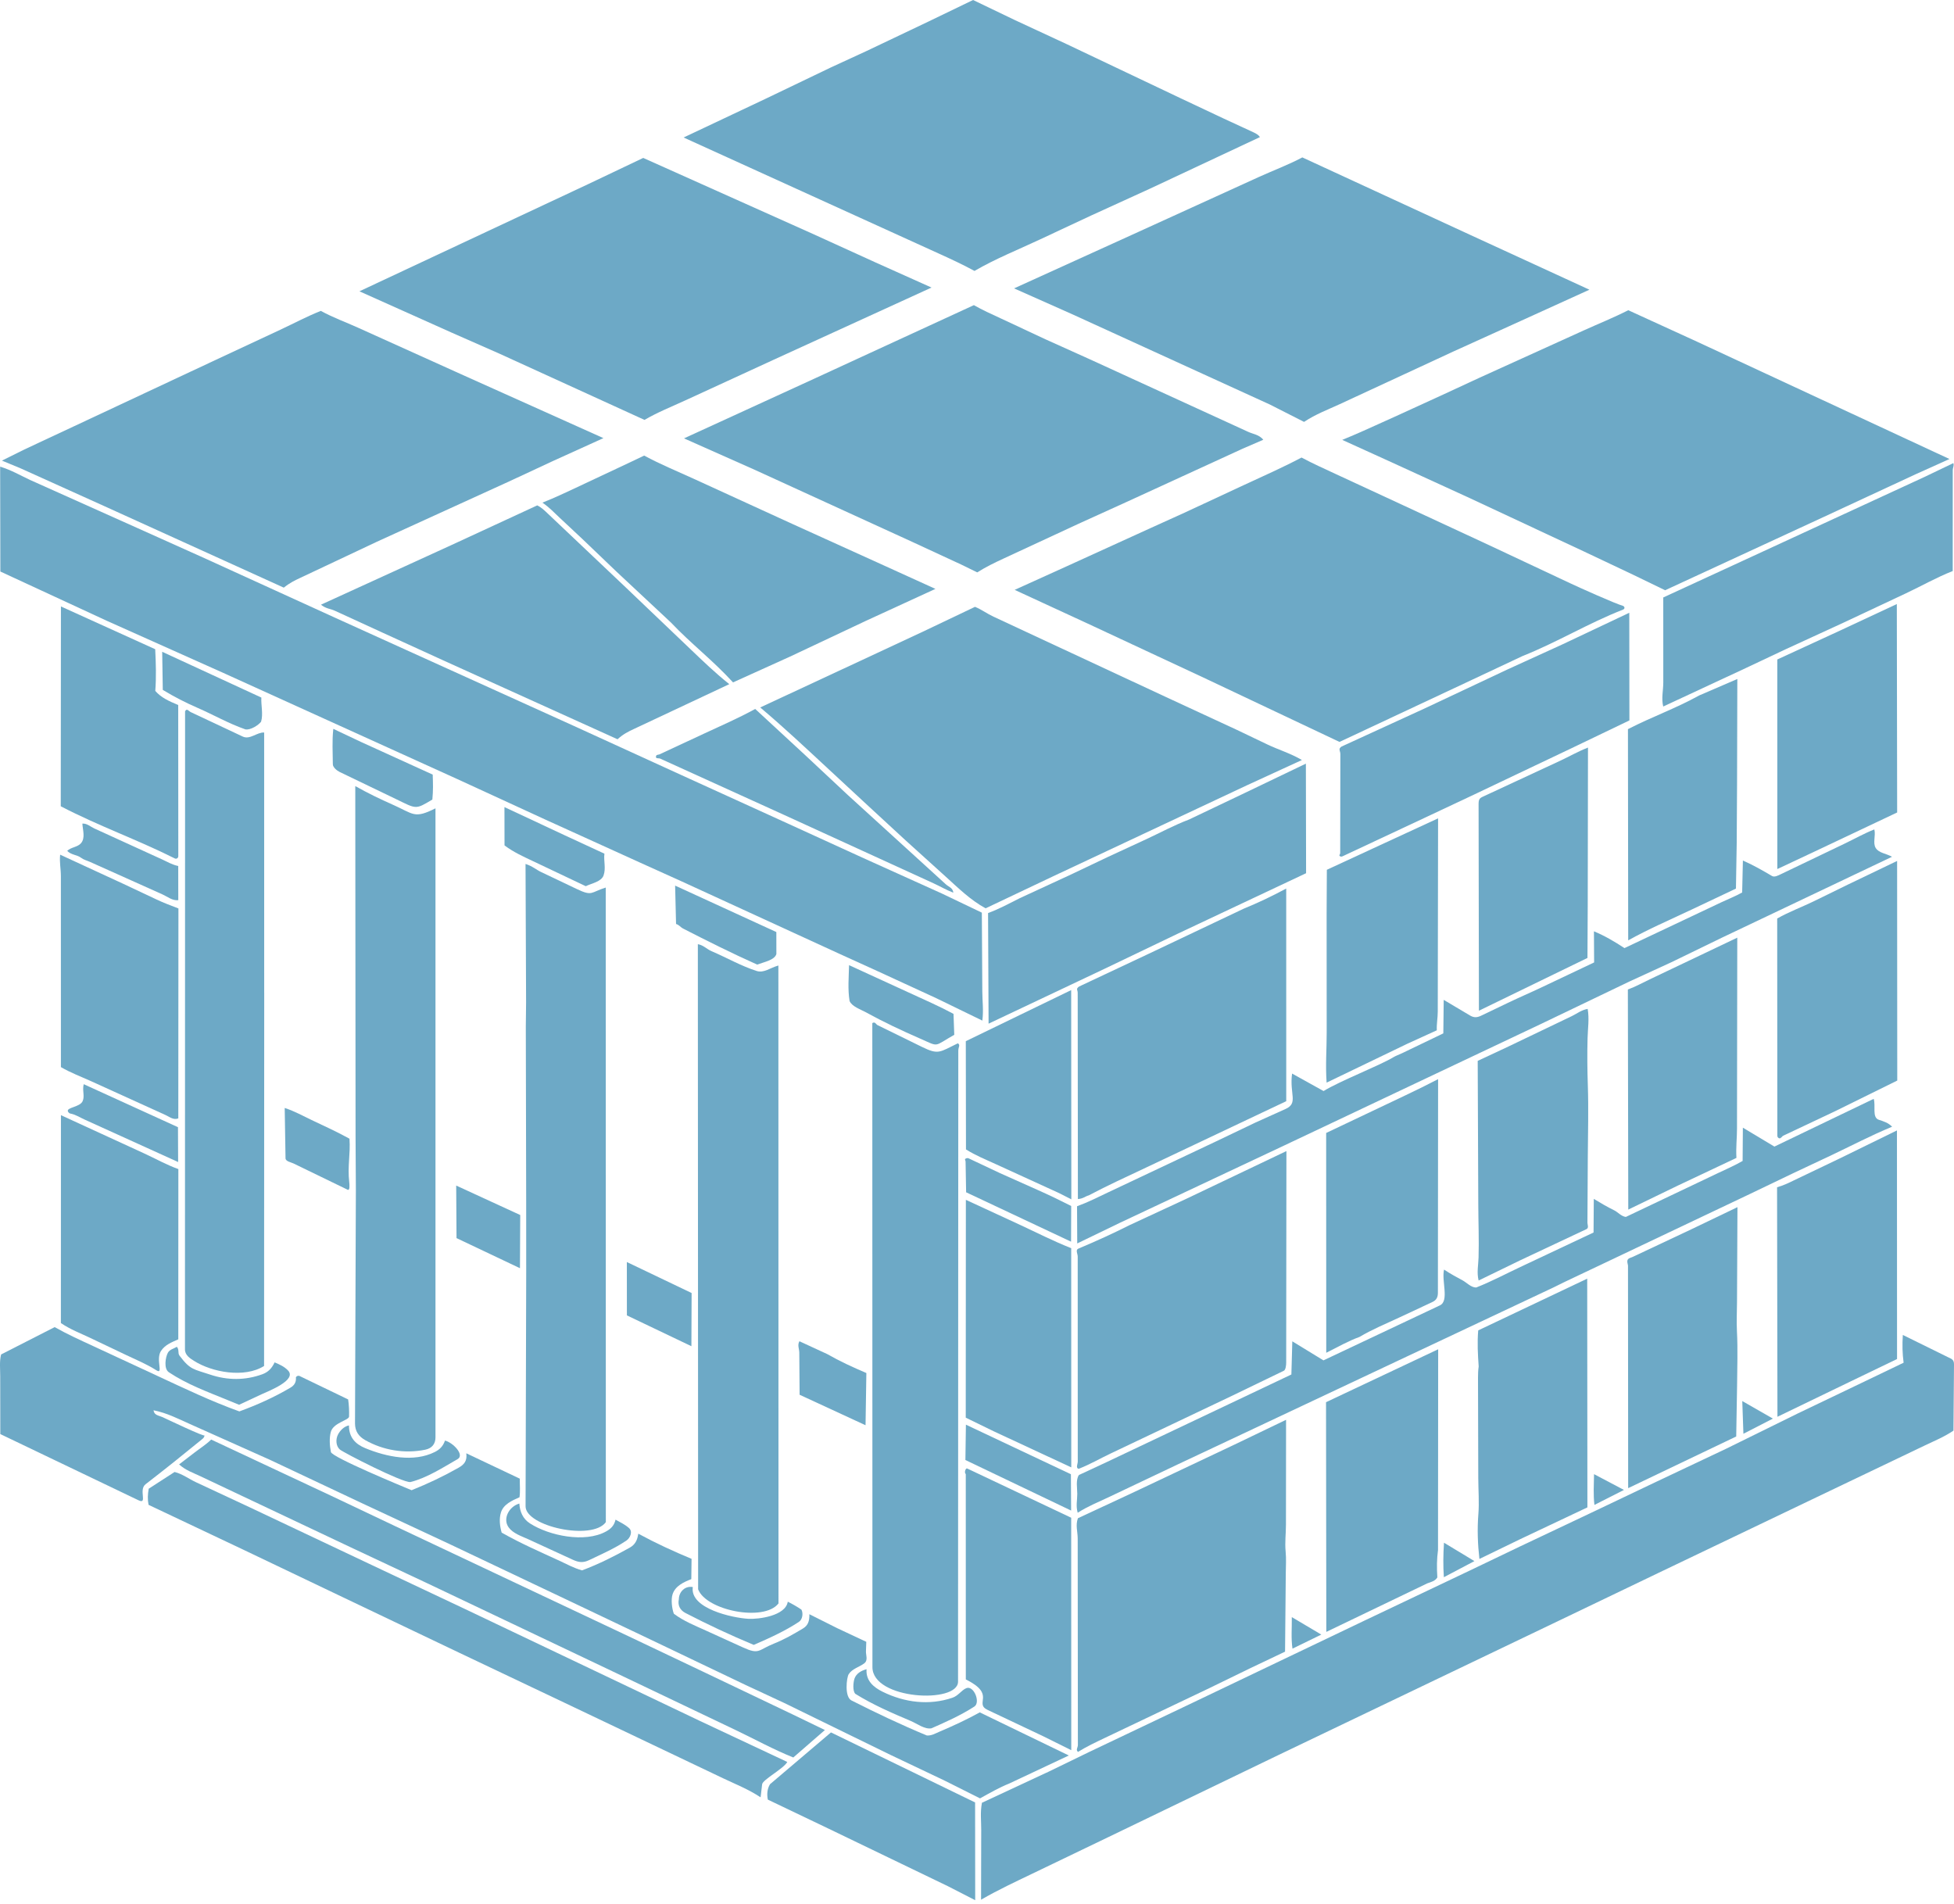
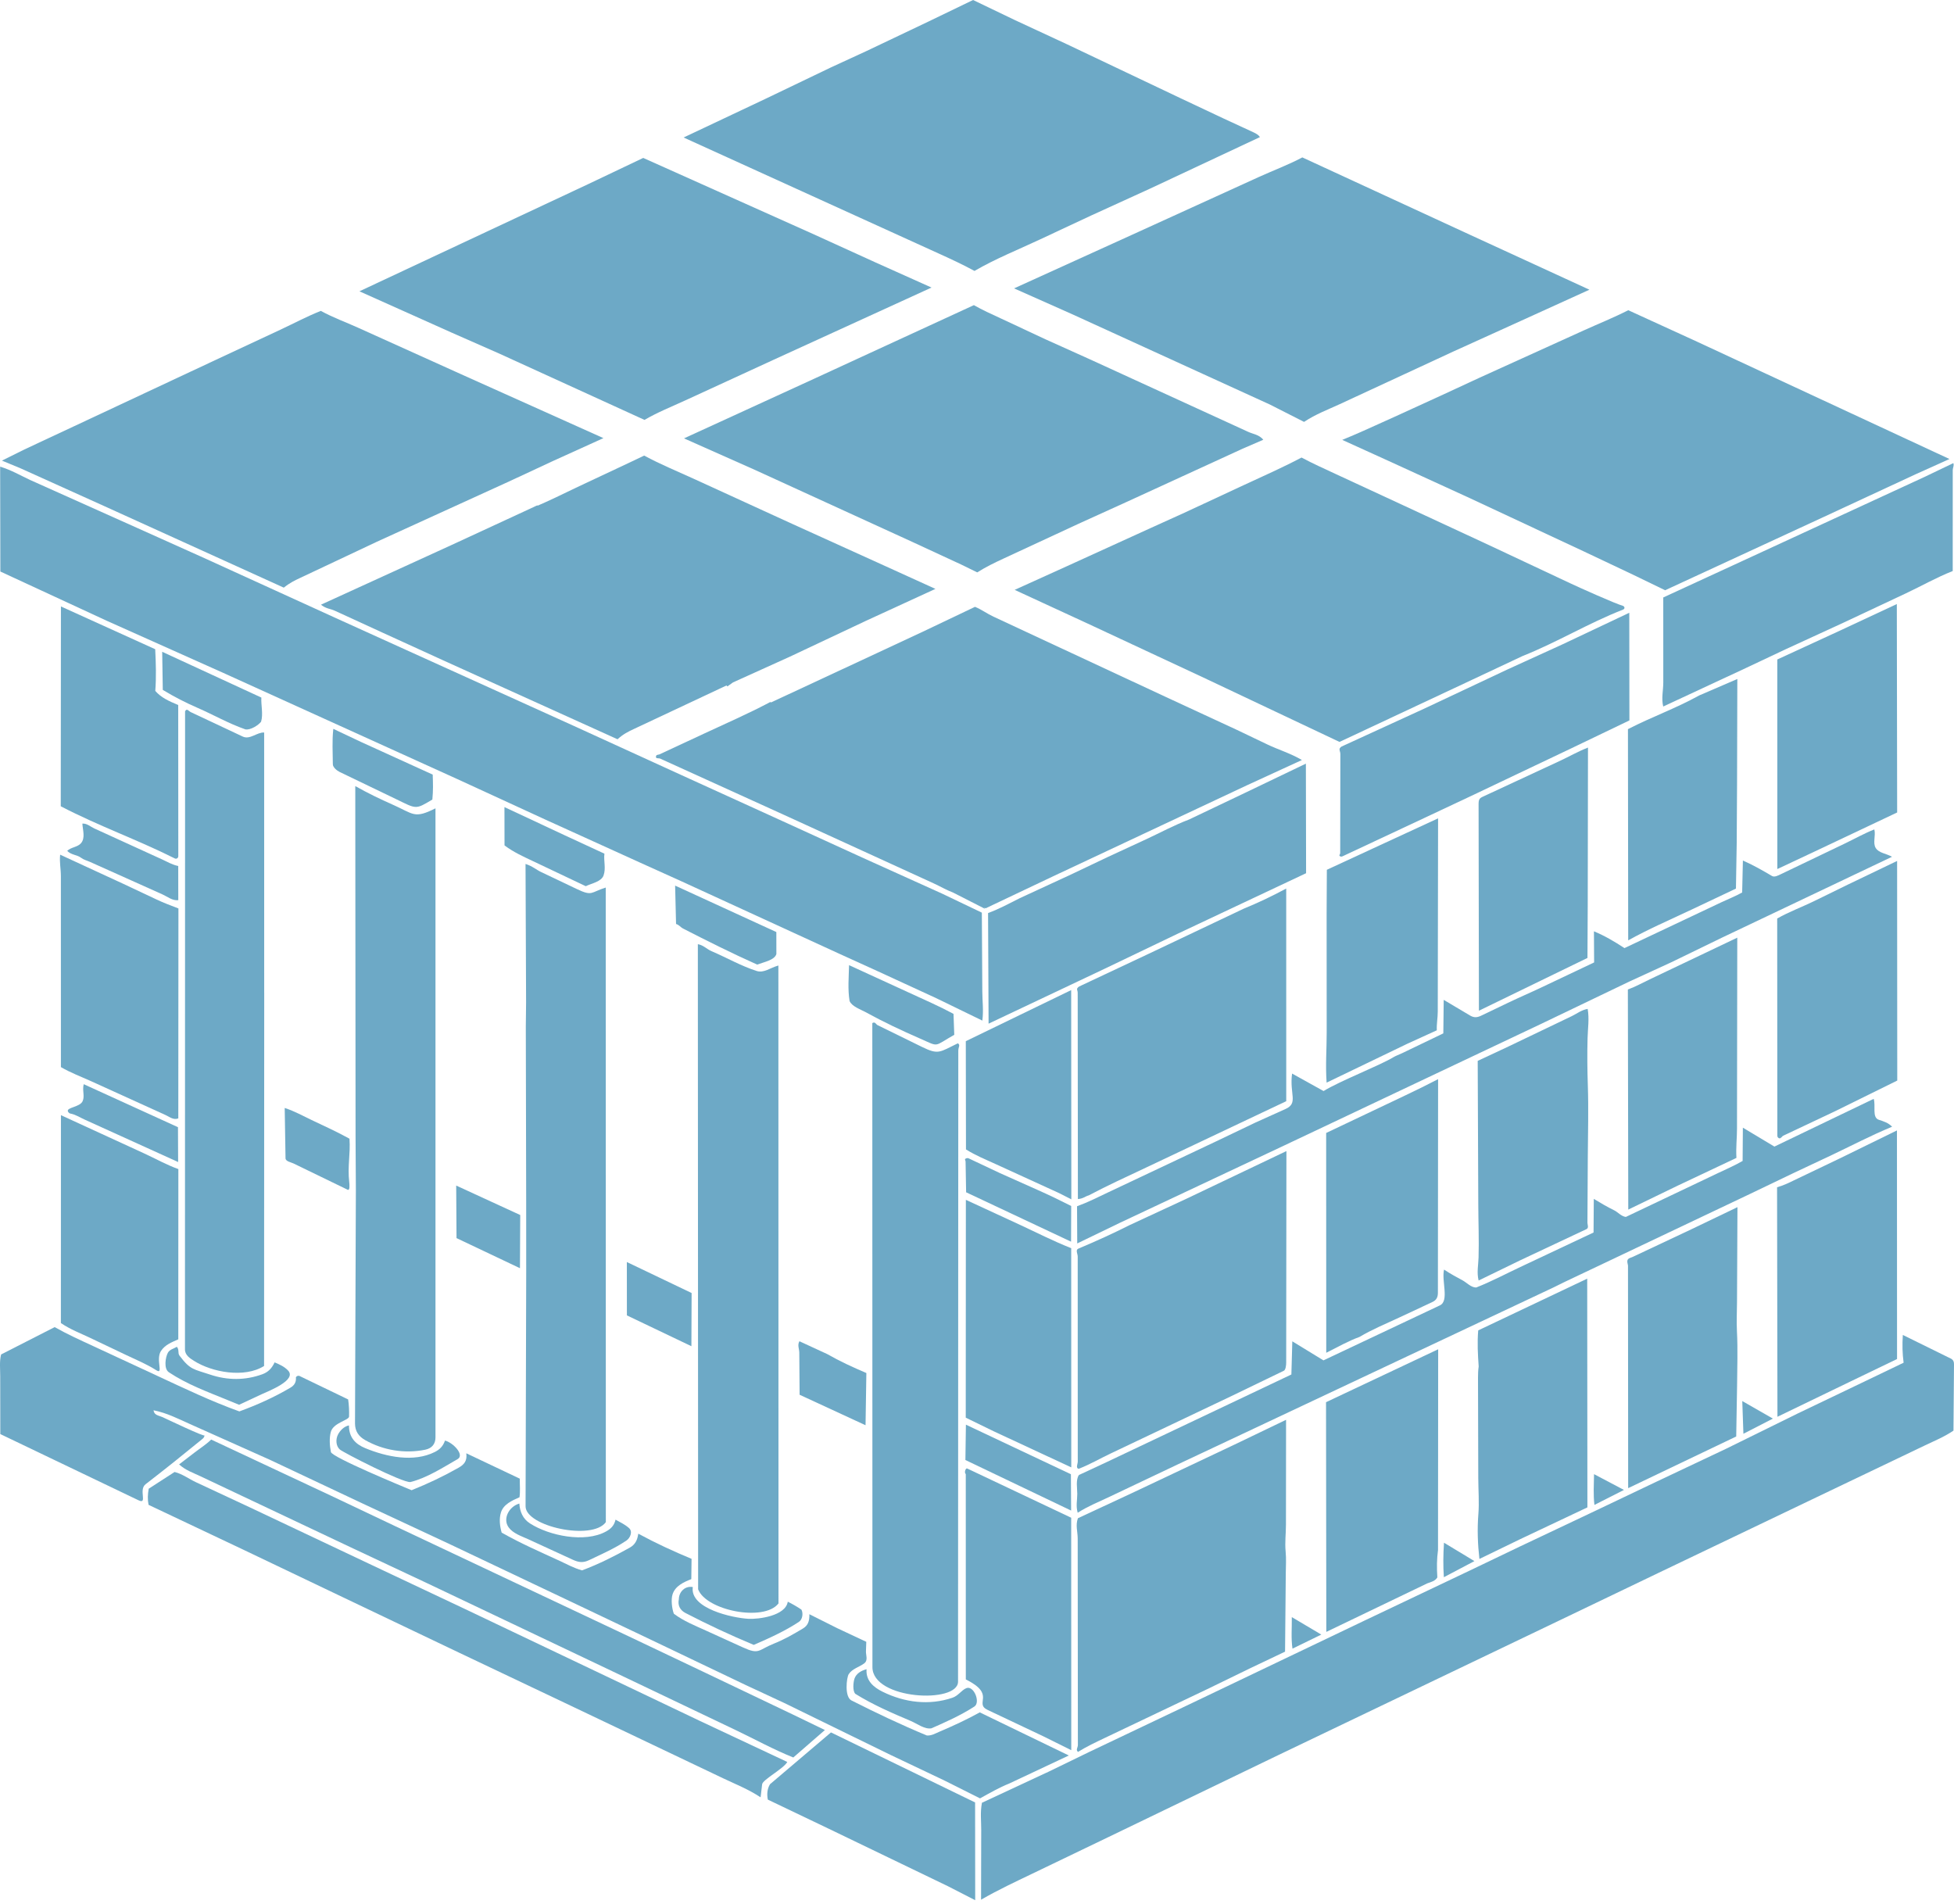
<svg xmlns="http://www.w3.org/2000/svg" width="501" height="488" viewBox="0 0 501 488" fill="none">
  <path d="M251.87 261.676L240.064 255.937L225.031 249.011L215.44 244.652L203.37 239.112L174.743 225.97L163.975 221.107L139.774 210.113L117.308 199.778L76.161 181.11L57.283 172.544L27.377 159.165L0.092 146.537L0.038 119.644C2.882 120.52 5.135 121.846 7.701 123.053L35.183 135.367L52.518 143.152L85.945 158.397L103.926 166.551L147.17 186.139L174.57 198.662L200.776 210.596L221 219.839L241.524 229.109L251.741 233.996L251.863 254.314C251.876 256.746 252.208 259.035 251.87 261.683V261.676Z" fill="#6DA9C6" />
  <path d="M251.766 462.215L268.909 454.227L279.403 449.127L304.185 437.341L349.681 415.592L376.953 402.626L389.763 396.485L408.147 387.786L424.637 379.93L442.565 371.452L461.091 362.331L475.707 355.334L488.081 349.392C487.76 346.96 487.716 344.782 487.882 342.273L499.384 347.938C500.314 348.394 501.01 348.54 501 349.808L500.865 366.802C498.474 368.418 496.11 369.369 493.59 370.573L465.717 383.904L425.266 403.262L400.092 415.345L327.868 449.942L284.32 470.954L264.661 480.409C260.271 482.52 256.081 484.461 251.543 487.072L251.583 469.168C251.59 466.824 251.292 464.748 251.766 462.218V462.215Z" fill="#6DA9C6" />
  <path d="M372.661 176.531L343.445 190.224L309.568 174.204L278.895 159.889L260.159 151.238L273.386 145.245L295.195 135.306L303.694 131.457L318.909 124.375C323.955 122.028 328.859 119.878 333.708 117.311C336.732 118.914 339.468 120.145 342.39 121.497L358.748 129.076L381.887 139.817L402.567 149.533C404.924 150.639 414.096 154.765 416.098 155.33C416.378 155.408 416.507 155.675 416.514 155.823C416.52 155.986 416.392 156.209 416.128 156.31C407.271 159.763 399.364 164.623 390.375 168.208L372.668 176.531H372.661Z" fill="#6DA9C6" />
  <path d="M376.147 127.395L355.92 118.132L344.145 112.782C346.197 111.927 347.767 111.281 349.542 110.479L357.567 106.864L370.087 101.135L379.309 96.86L406.023 84.736C409.949 82.954 413.625 81.503 417.481 79.535L435.117 87.604L499.839 117.689L491.226 121.568L467.434 132.617L426.933 151.336L418.684 147.342L406.04 141.359L376.144 127.385L376.147 127.395Z" fill="#6DA9C6" />
  <path d="M72.765 150.669L26.738 129.766L5.267 120.074L0.498 118.098L6.288 115.224L18.747 109.4L36.975 100.861L48.69 95.369L71.798 84.574C75.366 82.907 78.589 81.182 82.252 79.707C85.478 81.469 88.562 82.555 91.785 84.013L118.776 96.197L154.715 112.332L141.685 118.244L130.501 123.452L96.631 138.9L77.084 148.116C75.596 148.816 74.379 149.381 72.762 150.669H72.765Z" fill="#6DA9C6" />
  <path d="M271.53 223.958L252.706 232.89C248.77 230.732 245.756 227.736 242.462 224.756L232.168 215.443L222.164 206.214L212.316 197.086C206.574 191.766 201.085 186.592 194.92 181.387L225.079 167.342L236.439 162.043L249.99 155.587C251.756 156.317 253.044 157.328 254.725 158.11L298.703 178.6L317.019 187.082L324.96 190.88C327.845 192.26 330.821 193.112 333.807 194.864L319.654 201.371L271.533 223.965L271.53 223.958Z" fill="#6DA9C6" />
  <path d="M279.882 55.199L266.703 61.368C260.974 64.049 255.238 66.342 249.858 69.464C246.638 67.722 243.838 66.434 240.592 64.959L175.277 35.253L196.198 25.371L213.097 17.261L222.174 13.081L237.95 5.573L249.493 0L260.21 5.147L273.572 11.35L302.629 25.154L313.478 30.268L321.405 33.934C322.081 34.245 322.707 34.614 323.045 35.151L294.891 48.354L279.879 55.206L279.882 55.199Z" fill="#6DA9C6" />
  <path d="M276.544 134.287L257.268 143.229C254.921 144.318 252.797 145.35 250.561 146.756L246.388 144.717L233.831 138.904L193.516 120.459L175.379 112.397L208.657 97.144L220.27 91.791C221.166 91.378 221.924 91.026 222.86 90.597L249.702 78.236C251.951 79.525 254.16 80.499 256.49 81.588L268.029 86.982L279.48 92.142L320.008 110.712C321.415 111.355 322.775 111.406 323.911 112.745L318.639 115.028L288.77 128.734L276.541 134.287H276.544Z" fill="#6DA9C6" />
  <path d="M334.357 108.173L325.639 103.742L308.635 95.974L275.016 80.614L260.007 73.938L290.214 60.214L322.744 45.388C326.528 43.663 330.106 42.371 333.911 40.359L376.898 60.197L407.524 74.279L388.396 82.974L372.576 90.151L343.475 103.638C340.367 105.078 337.428 106.147 334.357 108.169V108.173Z" fill="#6DA9C6" />
  <path d="M175.64 102.687C171.947 104.385 168.578 105.711 165.251 107.662L128.016 90.661L115.767 85.267L92.158 74.689L133.011 55.547L150.746 47.238L164.923 40.491L208.42 59.974L224.437 67.269L238.84 73.728L198.383 92.227L175.64 102.691V102.687Z" fill="#6DA9C6" />
  <path d="M221.606 426.468C220.29 427.442 218.488 427.858 217.601 429.255C217.064 430.104 216.469 435.051 218.315 435.985C224.68 439.204 231.034 442.231 237.639 444.967C238.833 445.048 239.739 444.483 240.764 444.044C244.393 442.498 247.829 440.919 251.211 439.042L274.042 450.097L258.789 457.274C256.145 458.332 253.872 459.668 251.275 461.092L242.289 456.584L228.244 449.908L201.088 436.638L191.115 431.994L166.623 420.29L146.47 410.702L114.809 395.676L93.125 385.561L69.205 374.286L48.697 365.114C45.623 363.738 42.769 362.26 39.366 361.587C39.519 362.882 40.729 362.923 41.646 363.332C42.116 363.542 53.12 368.8 52.38 367.958C52.549 368.151 52.218 368.682 51.984 368.868L44.713 374.753C42.254 376.741 39.806 378.605 37.317 380.556C35.453 382.017 37.949 385.828 35.504 384.658L0.079 367.688L0.055 352.821C0.055 350.91 -0.168 349.101 0.282 347.275L14.019 340.264C17.289 342.114 20.546 343.578 23.982 345.171L40.377 352.78C47.388 356.034 54.088 359.253 61.369 361.878C65.975 360.194 70.28 358.256 74.46 355.794C75.451 355.212 75.992 354.387 75.867 353.136C76.016 352.818 76.459 352.628 76.838 352.811L89.263 358.804C89.476 360.251 89.543 361.692 89.499 363.203C89.472 364.15 85.417 364.779 84.809 367.174C84.403 368.773 84.525 370.66 84.846 372.291C85.11 373.633 103.071 381.06 105.536 382.081C109.858 380.346 113.724 378.503 117.613 376.295C118.996 375.51 119.828 374.55 119.554 372.615L133.274 379.119C133.254 380.857 133.423 382.298 133.197 383.897C131.306 384.709 129.091 385.693 128.445 387.773C127.924 389.447 128.161 391.347 128.628 392.957C133.531 395.737 138.449 397.868 143.501 400.198C145.415 401.08 147.154 402.061 149.237 402.633C153.542 401.016 157.512 399.018 161.452 396.819C162.845 396.041 163.427 394.895 163.654 393.228C168.314 395.751 172.704 397.759 177.313 399.677L177.249 404.885C175.331 405.616 173.133 406.617 172.443 408.774C172.007 410.141 172.281 412.467 172.778 413.759C175.304 415.656 178.186 416.789 181.023 418.081L190.526 422.403C194.75 424.324 194.348 423.036 198.474 421.392C201.111 420.344 203.438 418.988 205.86 417.547C207.131 416.789 207.581 415.68 207.52 413.878L214.72 417.483L222.113 420.949L222.028 423.441C221.998 424.348 222.62 425.707 221.592 426.465L221.606 426.468Z" fill="#6DA9C6" />
  <path d="M245.705 269.39L245.64 431.166C245.64 436.874 223.692 435.84 223.689 427.439L223.658 262.315C224.389 261.866 224.571 262.627 225.008 262.84L236.388 268.42C240.656 270.513 240.899 269.766 245.6 267.493C246.3 267.997 245.708 268.396 245.708 269.39H245.705Z" fill="#6DA9C6" />
  <path d="M199.6 411.118C195.873 415.887 181.054 412.917 178.998 407.486L178.927 242.082C180.374 242.332 181.199 243.35 182.451 243.884C186.323 245.541 189.938 247.638 193.969 248.943C195.867 249.556 197.419 248.152 199.576 247.55L199.604 411.121L199.6 411.118Z" fill="#6DA9C6" />
  <path d="M155.334 390.272C151.824 395.088 134.738 391.368 134.755 386.204L134.918 326.355L134.911 308.329L134.816 263.232L134.887 256.985L134.745 221.51C136.571 222.098 137.43 222.964 138.783 223.606L147.928 227.959C151.942 229.87 151.431 228.767 155.31 227.563L155.334 390.272Z" fill="#6DA9C6" />
  <path d="M109.036 371.696C103.696 372.781 98.221 371.824 93.666 369.257C91.968 368.3 91.018 366.961 91.024 364.939L91.244 305.279L91.166 291.538L91.092 201.547C94.352 203.379 97.396 204.851 100.676 206.305C106.091 208.703 106.172 210.005 111.657 207.252V368.547C111.657 370.251 110.7 371.357 109.036 371.696Z" fill="#6DA9C6" />
  <path d="M67.746 254.585L67.709 350.231C62.66 353.393 54.347 351.851 49.708 348.898C48.744 348.283 47.425 347.471 47.425 345.993L47.455 182.368C47.905 181.485 48.395 182.341 48.916 182.584L62.248 188.854C64.081 189.717 65.883 187.718 67.73 187.809L67.74 254.585H67.746Z" fill="#6DA9C6" />
  <path d="M309.521 433.09L283.328 445.566C280.917 446.716 278.682 447.764 276.399 449.178C275.76 448.64 276.365 448.106 276.365 447.392L276.318 394.496C276.318 392.666 275.716 391.118 276.368 389.271L290.914 382.494L316.586 370.353L329.744 364.029L329.714 390.864C329.714 393.218 329.41 395.463 329.633 397.81C329.812 399.708 329.69 401.429 329.673 403.309L329.484 423.475L320.519 427.74L309.524 433.093L309.521 433.09Z" fill="#6DA9C6" />
  <path d="M276.578 376.592C275.753 376.427 276.335 375.338 276.335 374.746L276.321 322.158C276.321 321.488 275.695 320.477 276.477 320.146C280.995 318.245 285.307 316.29 289.683 314.085L304.096 307.399L329.833 295.13L329.775 349.365C329.775 349.984 329.663 351.211 329.17 351.452L315.696 357.965L284.772 372.663C282.03 373.965 279.598 375.405 276.582 376.596L276.578 376.592Z" fill="#6DA9C6" />
  <path d="M158.328 189.541L113.68 169.331L98.296 162.303L85.817 156.574C84.687 156.057 83.575 156.087 82.293 155.039L115.77 139.739L137.746 129.577C138.814 130.094 139.582 130.855 140.465 131.69L160.387 150.561L177.002 166.415C180.232 169.496 183.215 172.394 186.986 175.415L162.552 186.896C161.043 187.603 159.856 188.178 158.328 189.541Z" fill="#6DA9C6" />
  <path d="M276.368 307.436L276.318 254.513C276.318 253.982 276.02 253.712 276.233 253.367C276.466 252.988 276.849 252.856 277.336 252.626L294.543 244.533L318.875 232.984C322.558 231.469 325.869 229.917 329.782 227.817L329.789 282.339L293.978 299.296C288.864 301.718 284.076 303.885 279.148 306.489C278.262 306.716 277.745 307.335 276.365 307.433L276.368 307.436Z" fill="#6DA9C6" />
-   <path d="M187.952 174.965C182.541 169.074 177.309 165.181 172.006 159.591L158.039 146.54L149.216 138.096L143.453 132.708C142.053 131.399 140.923 130.155 139.08 128.873C142.418 127.544 145.113 126.256 148.106 124.849L161.028 118.778L165.164 116.81C169.351 119.073 173.511 120.763 177.85 122.749L203.099 134.308L226.796 145.056L239.84 150.987L222.075 159.151L202.555 168.353L187.948 174.961L187.952 174.965Z" fill="#6DA9C6" />
+   <path d="M186.5 175.99C181.089 170.099 175.303 169.58 170 163.99L157 150.987L147.5 140.49L142 134.308C140.6 132.999 138.843 131.272 137 129.99C140.338 128.661 145.113 126.256 148.106 124.849L161.028 118.778L165.164 116.81C169.351 119.073 173.511 120.763 177.85 122.749L203.099 134.308L226.796 145.056L239.84 150.987L222.075 159.151L202.555 168.353L187.948 174.961L186.5 175.99Z" fill="#6DA9C6" />
  <path d="M261.39 230.323L274.64 224.198L284.072 219.71L293.775 215.223C297.522 213.488 300.989 211.591 304.868 210.119L319.268 203.258L334.824 195.794L334.878 223.887L302.013 239.373L283.244 248.372L253.47 262.461L253.338 234.1C256.24 233.032 258.705 231.672 261.394 230.326L261.39 230.323Z" fill="#6DA9C6" />
  <path d="M344.216 219.552C343.759 219.765 343.515 219.501 343.444 219.399C343.333 219.237 343.624 219 343.624 218.736L343.664 193.274C343.664 192.706 343.282 192.277 343.536 191.83C343.762 191.435 344.172 191.316 344.706 191.073L365.281 181.637L386.408 171.691L400.646 165.195L417.744 157.109L417.775 184.711L402.641 191.979L388.653 198.628L377.872 203.758L365.004 209.812L344.219 219.552H344.216Z" fill="#6DA9C6" />
  <path d="M447.705 171.248L426.446 181.147C425.929 179.016 426.463 177.068 426.463 174.934L426.456 153.186L447.57 143.452L493.333 122.333L500.831 118.741C501.071 119.468 500.679 119.901 500.679 120.517L500.672 146.408C496.343 148.13 492.691 150.24 488.659 152.134L472.548 159.702L457.712 166.524L447.708 171.245L447.705 171.248Z" fill="#6DA9C6" />
  <path d="M339.37 279.729C343.685 277.094 353.58 273.269 357.155 271.125C357.93 270.662 358.599 270.459 359.441 270.057L370.064 264.95L370.162 256.357L376.902 260.364C377.937 260.98 378.745 260.902 379.77 260.411L386.652 257.111C389.543 255.724 392.313 254.547 395.215 253.171L408.729 246.762L408.681 238.784C411.465 239.944 413.852 241.348 416.51 243.086L441.347 231.341C443.173 230.478 444.901 229.826 446.684 228.828L446.873 220.637C449.524 221.797 451.875 223.153 454.344 224.604C454.973 224.976 455.94 224.459 456.552 224.164L473.011 216.275C475.561 215.054 477.949 213.687 480.573 212.659C480.983 214.293 480.127 216.072 480.918 217.401C481.71 218.73 483.698 218.838 485.102 219.677L441.574 240.377L428.587 246.688L417.704 251.69L395.069 262.552L341.166 288.068L329.153 293.75L287.143 313.517L276.2 318.81L276.152 309.276C279.003 308.241 281.377 307.01 284.063 305.742L311.665 292.708L321.913 287.805L329.61 284.335C332.944 282.83 330.587 280.571 331.284 275.254L339.356 279.735L339.37 279.729Z" fill="#6DA9C6" />
  <path d="M331.108 352.409L331.344 343.907L339.326 348.79L369.191 334.688C371.629 333.535 369.556 328.374 370.253 325.513C372.018 326.69 373.408 327.41 375.018 328.286C376.033 328.837 377.169 330.115 378.484 330.112C382.404 328.57 385.979 326.656 389.817 324.846L408.583 316.006L408.644 307.386C410.497 308.515 412.08 309.432 413.937 310.352C414.813 310.785 415.695 311.867 416.859 312.016L440.467 300.784C442.645 299.746 444.685 298.877 446.802 297.66L446.866 289.127L454.955 293.977L480.411 281.738C480.993 283.506 479.914 286.523 481.733 287.111C482.978 287.514 484.148 287.866 485.132 288.884C479.532 291.197 474.496 293.872 469.146 296.391L459.761 300.808L447.81 306.54L401.106 328.712L398.333 330.082L318.652 367.617L302.105 375.399L284.188 383.904C281.536 385.162 278.99 386.163 276.318 387.858C275.817 386.086 276.206 384.696 276.21 383.008C276.21 381.554 275.78 379.437 276.626 378.185L283.613 374.935L315.044 360.032L331.104 352.412L331.108 352.409Z" fill="#6DA9C6" />
  <path d="M201.859 451.755C200.916 453.5 195.552 456.28 195.41 457.477L195.014 460.821C191.822 458.718 188.68 457.504 185.403 455.941L147.387 437.835L117.81 423.786L87.819 409.478L62.661 397.462L38.089 385.832C37.808 384.445 37.872 383.136 38.129 381.696L44.764 377.407C46.804 377.925 48.397 379.169 50.236 380.028L63.896 386.403L94.698 400.969L119.277 412.569L161.368 432.613L179.556 441.284L201.856 451.755H201.859Z" fill="#6DA9C6" />
  <path d="M455.733 363.254L455.635 304.406C457.285 303.943 458.432 303.368 459.734 302.742L471.648 297.041L486.373 289.834L486.396 348.448L474.57 354.15L455.729 363.254H455.733Z" fill="#6DA9C6" />
  <path d="M457.127 291.23C456.836 291.548 456.619 291.741 456.443 291.836C456.21 291.961 455.706 291.707 455.706 291.193L455.669 235.5C458.78 233.738 461.966 232.589 465.142 231.036L473.708 226.843L486.414 220.742L486.451 277.05L470.573 284.879L457.127 291.23Z" fill="#6DA9C6" />
  <path d="M203.397 450.608C198.175 448.505 193.667 445.985 188.672 443.604L157.982 428.964L109.662 405.994L89.8 396.667L51.331 378.476C49.39 377.556 47.641 377.002 45.92 375.466L49.806 372.483C51.307 371.33 52.795 370.404 54.148 369.095L85.001 383.552L101.139 391.209L161.256 419.576L180.326 428.639L203.36 439.631L211.5 443.57L203.4 450.608H203.397Z" fill="#6DA9C6" />
  <path d="M368.534 404.446C367.915 405.416 366.931 405.602 365.974 405.954L340.062 418.409L339.991 359.514L368.744 345.946L368.703 397.428C368.385 399.826 368.369 401.872 368.531 404.449L368.534 404.446Z" fill="#6DA9C6" />
  <path d="M465.169 218.371L455.704 222.818L455.693 169.087L472.268 161.451L486.34 154.87L486.424 208.314L465.169 218.371Z" fill="#6DA9C6" />
  <path d="M379.048 388.25C379.292 385.118 379.035 382.129 379.025 378.96L378.957 353.244C378.957 352.25 378.987 351.33 379.129 350.346C378.913 347.258 378.744 344.279 379.011 341.103L406.956 327.839L407.006 386.484L389.847 394.598L379.316 399.704C378.883 395.879 378.744 392.122 379.045 388.25H379.048Z" fill="#6DA9C6" />
  <path d="M445.161 368.307L417.457 381.554L417.413 324.481C417.295 323.859 417.146 323.443 417.298 323.064C417.504 322.557 418.123 322.496 418.668 322.242L433.602 315.208L445.479 309.506L445.364 333.862C445.351 336.436 445.215 338.77 445.347 341.33C445.591 346.058 445.412 350.677 445.381 355.381L445.161 368.307Z" fill="#6DA9C6" />
  <path d="M45.714 286.746C44.476 287.243 43.495 286.364 42.399 285.867L23.329 277.199C20.701 276.005 18.189 275.096 15.618 273.597L15.612 224.699C15.612 222.727 15.223 221.192 15.422 219.136L31.665 226.633L40.127 230.62C41.956 231.483 43.718 232.142 45.748 232.92L45.717 286.75L45.714 286.746Z" fill="#6DA9C6" />
  <path d="M348.531 342.797C345.629 343.856 343.174 345.283 340.046 346.845L340.025 290.486L360.293 280.862C363.185 279.489 365.829 278.197 368.724 276.688L368.673 331.444C368.673 332.611 368.294 333.345 367.273 333.825L358.791 337.792C355.298 339.426 351.862 340.832 348.531 342.801V342.797Z" fill="#6DA9C6" />
  <path d="M253.239 438.42C249.617 436.705 255.542 434.507 247.632 430.594L247.622 377.942C247.179 377.651 247.551 376.308 248.001 376.521L274.65 389.136L274.67 448.738L267.524 445.187L253.239 438.423V438.42Z" fill="#6DA9C6" />
  <path d="M389.557 323.24L379.113 328.316C378.603 326.233 379.042 324.376 379.1 322.384C379.232 317.826 379.046 313.524 379.029 308.945L378.88 272.004L386.743 268.322L403 260.53C404.325 259.894 405.401 258.981 407.071 258.673C407.518 261.179 407.115 263.661 407.048 266.218C406.939 270.297 406.98 274.182 407.115 278.227C407.322 284.379 407.146 290.371 407.109 296.537L407.014 313.52C407.014 313.957 407.426 314.833 406.781 315.137L389.557 323.237V323.24Z" fill="#6DA9C6" />
  <path d="M430.274 303.936L417.484 310.132L417.379 253.702C419.405 252.954 421.058 252.021 422.989 251.101L445.432 240.411L445.361 289.38C445.357 291.93 445.06 294.166 445.215 296.878L430.274 303.939V303.936Z" fill="#6DA9C6" />
  <path d="M41.308 346.325C39.823 348.526 42.032 352.561 40.09 351.33C37.557 349.72 34.903 348.641 32.207 347.356L23.117 343.024C20.567 341.81 18.037 340.876 15.612 339.226L15.623 285.924L36.962 295.728C39.948 297.101 42.603 298.623 45.731 299.746L45.714 343.393C44.027 344.157 42.373 344.752 41.311 346.328L41.308 346.325Z" fill="#6DA9C6" />
  <path d="M340.139 277.581C339.822 273.097 340.163 269.022 340.16 264.717L340.143 234.341L340.2 223.008L353.691 216.765L368.72 209.822L368.639 259.336C368.639 261.024 368.317 262.474 368.395 264.165L360.941 267.561L340.139 277.581Z" fill="#6DA9C6" />
  <path d="M274.67 376.227L254.808 366.984L247.615 363.481L247.646 307.629L261.234 313.909C265.749 315.996 269.983 318.181 274.653 320.024L274.67 376.224V376.227Z" fill="#6DA9C6" />
  <path d="M433.099 233.502C427.847 235.987 422.686 238.196 417.465 241.104L417.4 186.947C423.985 183.589 429.342 181.786 435.693 178.299L445.446 174.089L445.375 201.151L445.287 216.19L445.091 227.83L433.102 233.505L433.099 233.502Z" fill="#6DA9C6" />
  <path d="M407.021 245.612L379.191 259.14L379.104 206.095C379.104 204.661 379.58 204.553 380.649 204.056L400.041 195.043C402.425 193.934 404.42 192.753 407.156 191.671L407.092 231.706L407.021 245.612Z" fill="#6DA9C6" />
  <path d="M45.694 180.761L45.717 219.508C45.717 220.028 45.217 220.292 44.848 220.11C34.926 215.145 25.433 211.848 15.578 206.724L15.622 155.492L39.796 166.456C39.968 170.061 40.09 173.504 39.816 177.149C41.307 178.857 43.215 179.723 45.687 180.761H45.694Z" fill="#6DA9C6" />
  <path d="M243.07 483.625L212.231 468.755L196.867 461.41C196.603 460.074 196.687 458.667 197.431 457.46L213.059 444.183L250.013 462.134L250.037 487.203L243.067 483.625H243.07Z" fill="#6DA9C6" />
  <path d="M255.231 298.441C252.59 297.233 250.226 296.293 247.673 294.707L247.629 266.955L261.373 260.29L274.647 253.857L274.687 307.507L271.579 305.921L255.228 298.441H255.231Z" fill="#6DA9C6" />
-   <path d="M244.43 228.879C242.458 228.111 241.112 227.276 239.357 226.474L200.895 208.875L169.193 194.468L168.405 194.384C168.202 194.363 168.101 194.042 168.25 193.744C168.358 193.531 168.75 193.501 169.065 193.427L180.364 188.164C184.79 186.101 189.099 184.251 193.634 181.773L206.374 193.545L217.402 203.86L242.502 226.725C243.266 227.421 244.291 227.614 244.437 228.879H244.43Z" fill="#6DA9C6" />
+   <path d="M244.43 228.879C242.458 228.111 241.112 227.276 239.357 226.474L200.895 208.875L169.193 194.468L168.405 194.384C168.202 194.363 168.101 194.042 168.25 193.744C168.358 193.531 168.75 193.501 169.065 193.427L180.364 188.164C184.79 186.101 192.965 182.469 197.5 179.99L213 189.99L226 199.99L247.5 223.49C248.264 224.187 252.355 231.725 252.5 232.99L244.43 228.879Z" fill="#6DA9C6" />
  <path d="M244.67 265.319C239.232 268.383 240.953 268.494 235.857 266.266C231.054 264.165 226.57 262.055 221.957 259.519C220.652 258.802 218.416 258.054 217.831 256.661C217.334 253.648 217.625 250.577 217.696 247.462L238.819 257.145C240.787 258.048 242.58 258.934 244.48 259.955L244.67 265.322V265.319Z" fill="#6DA9C6" />
  <path d="M194.141 247.317C187.431 244.31 181.411 241.287 175.101 238.057C174.505 237.753 174.147 237.137 173.339 236.904L173.099 227.063L199.051 238.97L199.061 244.605C198.601 246.194 195.794 246.678 194.137 247.317H194.141Z" fill="#6DA9C6" />
  <path d="M110.859 204.992C106.429 207.668 106.808 207.421 101.444 204.84L87.074 197.921C86.374 197.583 85.343 196.72 85.34 195.97C85.326 192.831 85.113 190.011 85.461 186.876L92.469 190.19L110.944 198.601C111.028 200.836 111.079 202.71 110.856 204.989L110.859 204.992Z" fill="#6DA9C6" />
  <path d="M154.756 224.448C154.174 226.072 151.756 226.457 150.19 227.215L136.602 220.769C134.069 219.568 131.651 218.486 129.358 216.755L129.341 206.934L144.803 214.168L154.975 218.875C154.725 220.711 155.415 222.605 154.752 224.452L154.756 224.448Z" fill="#6DA9C6" />
  <path d="M62.901 187.001C58.488 185.452 54.781 183.288 50.686 181.505C47.568 180.149 44.683 178.671 41.737 176.886L41.585 167.115L67.013 178.851C66.895 180.792 67.527 183.115 66.939 185.043C66.293 185.909 64.206 187.271 62.901 187.001Z" fill="#6DA9C6" />
  <path d="M274.634 387.303L247.528 374.34L247.657 365.277L274.577 377.986L274.634 387.303Z" fill="#6DA9C6" />
  <path d="M265.905 305.029C268.996 306.408 271.759 307.737 274.651 309.205L274.617 318.357L247.711 305.695L247.572 297.849C247.569 297.622 247.366 297.308 247.437 297.196C247.538 297.034 248.012 296.831 248.34 296.986L256.385 300.781L265.905 305.032V305.029Z" fill="#6DA9C6" />
  <path d="M221.927 365.425L205.018 357.607L204.936 346.801C204.93 345.821 204.395 344.881 204.97 343.89L212.086 347.173C215.342 349.03 218.565 350.515 222.133 352.037L221.924 365.425H221.927Z" fill="#6DA9C6" />
  <path d="M41.598 229.295L23.069 220.982C22.21 220.596 21.503 220.481 20.732 219.893C19.768 219.156 18.223 219.217 17.229 218.151C18.243 217.184 19.88 217.225 20.763 216.2C21.916 214.857 21.229 212.876 21.118 211.171C22.301 211.073 23.167 211.949 24.192 212.416L41.608 220.37C42.985 220.999 44.135 221.716 45.7 222.037L45.711 230.799C44.179 230.965 43.083 229.964 41.602 229.298L41.598 229.295Z" fill="#6DA9C6" />
  <path d="M21.729 287.067C20.323 286.428 19.372 285.759 17.992 285.498C17.735 285.451 17.492 285.133 17.421 284.977C16.951 283.912 20.475 283.902 21.185 282.336C21.784 281.017 21.043 279.553 21.469 277.98L45.633 289.005L45.673 297.94L21.726 287.067H21.729Z" fill="#6DA9C6" />
  <path d="M177.273 345.161L160.735 337.258L160.722 323.578L177.327 331.522L177.273 345.161Z" fill="#6DA9C6" />
  <path d="M133.318 325.161L117.051 317.444L116.967 303.97L133.386 311.525L133.318 325.161Z" fill="#6DA9C6" />
  <path d="M89.55 303.162C89.607 303.666 89.753 305.34 89.124 305.035L75.234 298.295C74.632 298.004 73.222 297.774 73.209 296.983L72.999 284.071C75.701 284.974 77.636 286.1 79.898 287.169C83.199 288.728 86.439 290.206 89.607 291.954C89.885 295.965 89.063 298.88 89.547 303.162H89.55Z" fill="#6DA9C6" />
  <path d="M249.82 437.551C246.255 439.85 242.596 441.464 238.832 443.124C237.101 443.462 235.105 441.92 233.587 441.274C228.626 439.171 223.871 437.128 219.302 434.287C218.561 433.54 218.781 431.321 219.079 430.418C219.528 429.066 220.844 428.322 222.18 427.98C221.97 430.878 223.935 432.586 226.279 433.743C231.947 436.536 238.213 437.314 244.186 435.298C245.721 434.781 246.506 433.361 247.747 432.84C249.668 432.035 251.474 436.489 249.82 437.554V437.551Z" fill="#6DA9C6" />
  <path d="M73.84 351.37C76.248 353.849 68.778 356.687 67.039 357.498L61.304 360.18L58.257 358.929C53.136 356.825 47.965 354.948 43.292 351.837C41.939 350.937 42.419 347.975 43.045 346.832C43.515 345.969 44.705 345.726 45.344 345.31C46.014 346.064 45.52 346.903 46.021 347.572C48.801 351.286 49.653 351.015 53.884 352.442C58.341 353.944 62.903 353.94 67.266 352.351C68.757 351.807 69.704 350.822 70.411 349.304C71.679 349.845 72.836 350.332 73.844 351.37H73.84Z" fill="#6DA9C6" />
  <path d="M201.983 410.661C203.305 411.331 204.269 411.882 205.476 412.691C205.95 413.526 205.838 415.18 204.827 415.846C201.236 418.206 197.336 419.975 193.261 421.741C187.12 419.18 181.492 416.536 175.76 413.57C174.377 412.853 173.714 411.615 174.055 410.032C174.089 408.091 175.652 406.556 177.633 406.911C176.808 412.444 187.87 414.825 191.851 415.051C194.475 415.2 201.415 414.327 201.983 410.661Z" fill="#6DA9C6" />
  <path d="M161.25 391.763C162.308 392.67 161.588 394.33 160.617 394.983C157.57 397.046 154.314 398.436 151.057 400.002C149.498 400.753 148.375 400.604 146.819 399.887L135.45 394.658C133.732 393.867 131.564 393.187 130.421 391.618C128.824 389.427 130.492 386.271 133.157 385.5C133.289 387.543 134.022 389.403 135.896 390.603C140.834 393.769 149.927 395.632 155.332 392.69C156.576 392.014 157.452 391.216 157.824 389.63C158.974 390.279 160.114 390.786 161.247 391.757L161.25 391.763Z" fill="#6DA9C6" />
  <path d="M114.096 369.355C116.203 369.886 119.176 373.048 117.34 374.1C113.606 376.241 109.511 378.912 105.229 379.991C103.224 380.218 87.982 372.406 87.112 371.628C86.121 370.738 86 369.003 86.713 367.708C87.183 366.853 88.127 365.74 89.473 365.463C89.456 368.611 91.204 370.289 93.636 371.293C99.084 373.542 106.075 375.01 111.509 372.27C112.75 371.645 113.586 370.803 114.096 369.359V369.355Z" fill="#6DA9C6" />
  <path d="M378.037 400.256L370.201 404.388C369.995 401.324 370.035 398.636 370.235 395.545L378.037 400.256Z" fill="#6DA9C6" />
  <path d="M454.567 363.721L447.005 367.61L446.714 359.223L454.567 363.721Z" fill="#6DA9C6" />
  <path d="M338.782 419.099L331.386 422.704C330.993 419.955 331.254 417.577 331.217 414.618L338.782 419.099Z" fill="#6DA9C6" />
  <path d="M416.378 382.01L408.806 385.852C408.492 383.153 408.664 380.833 408.705 377.962L416.375 382.01H416.378Z" fill="#6DA9C6" />
</svg>
